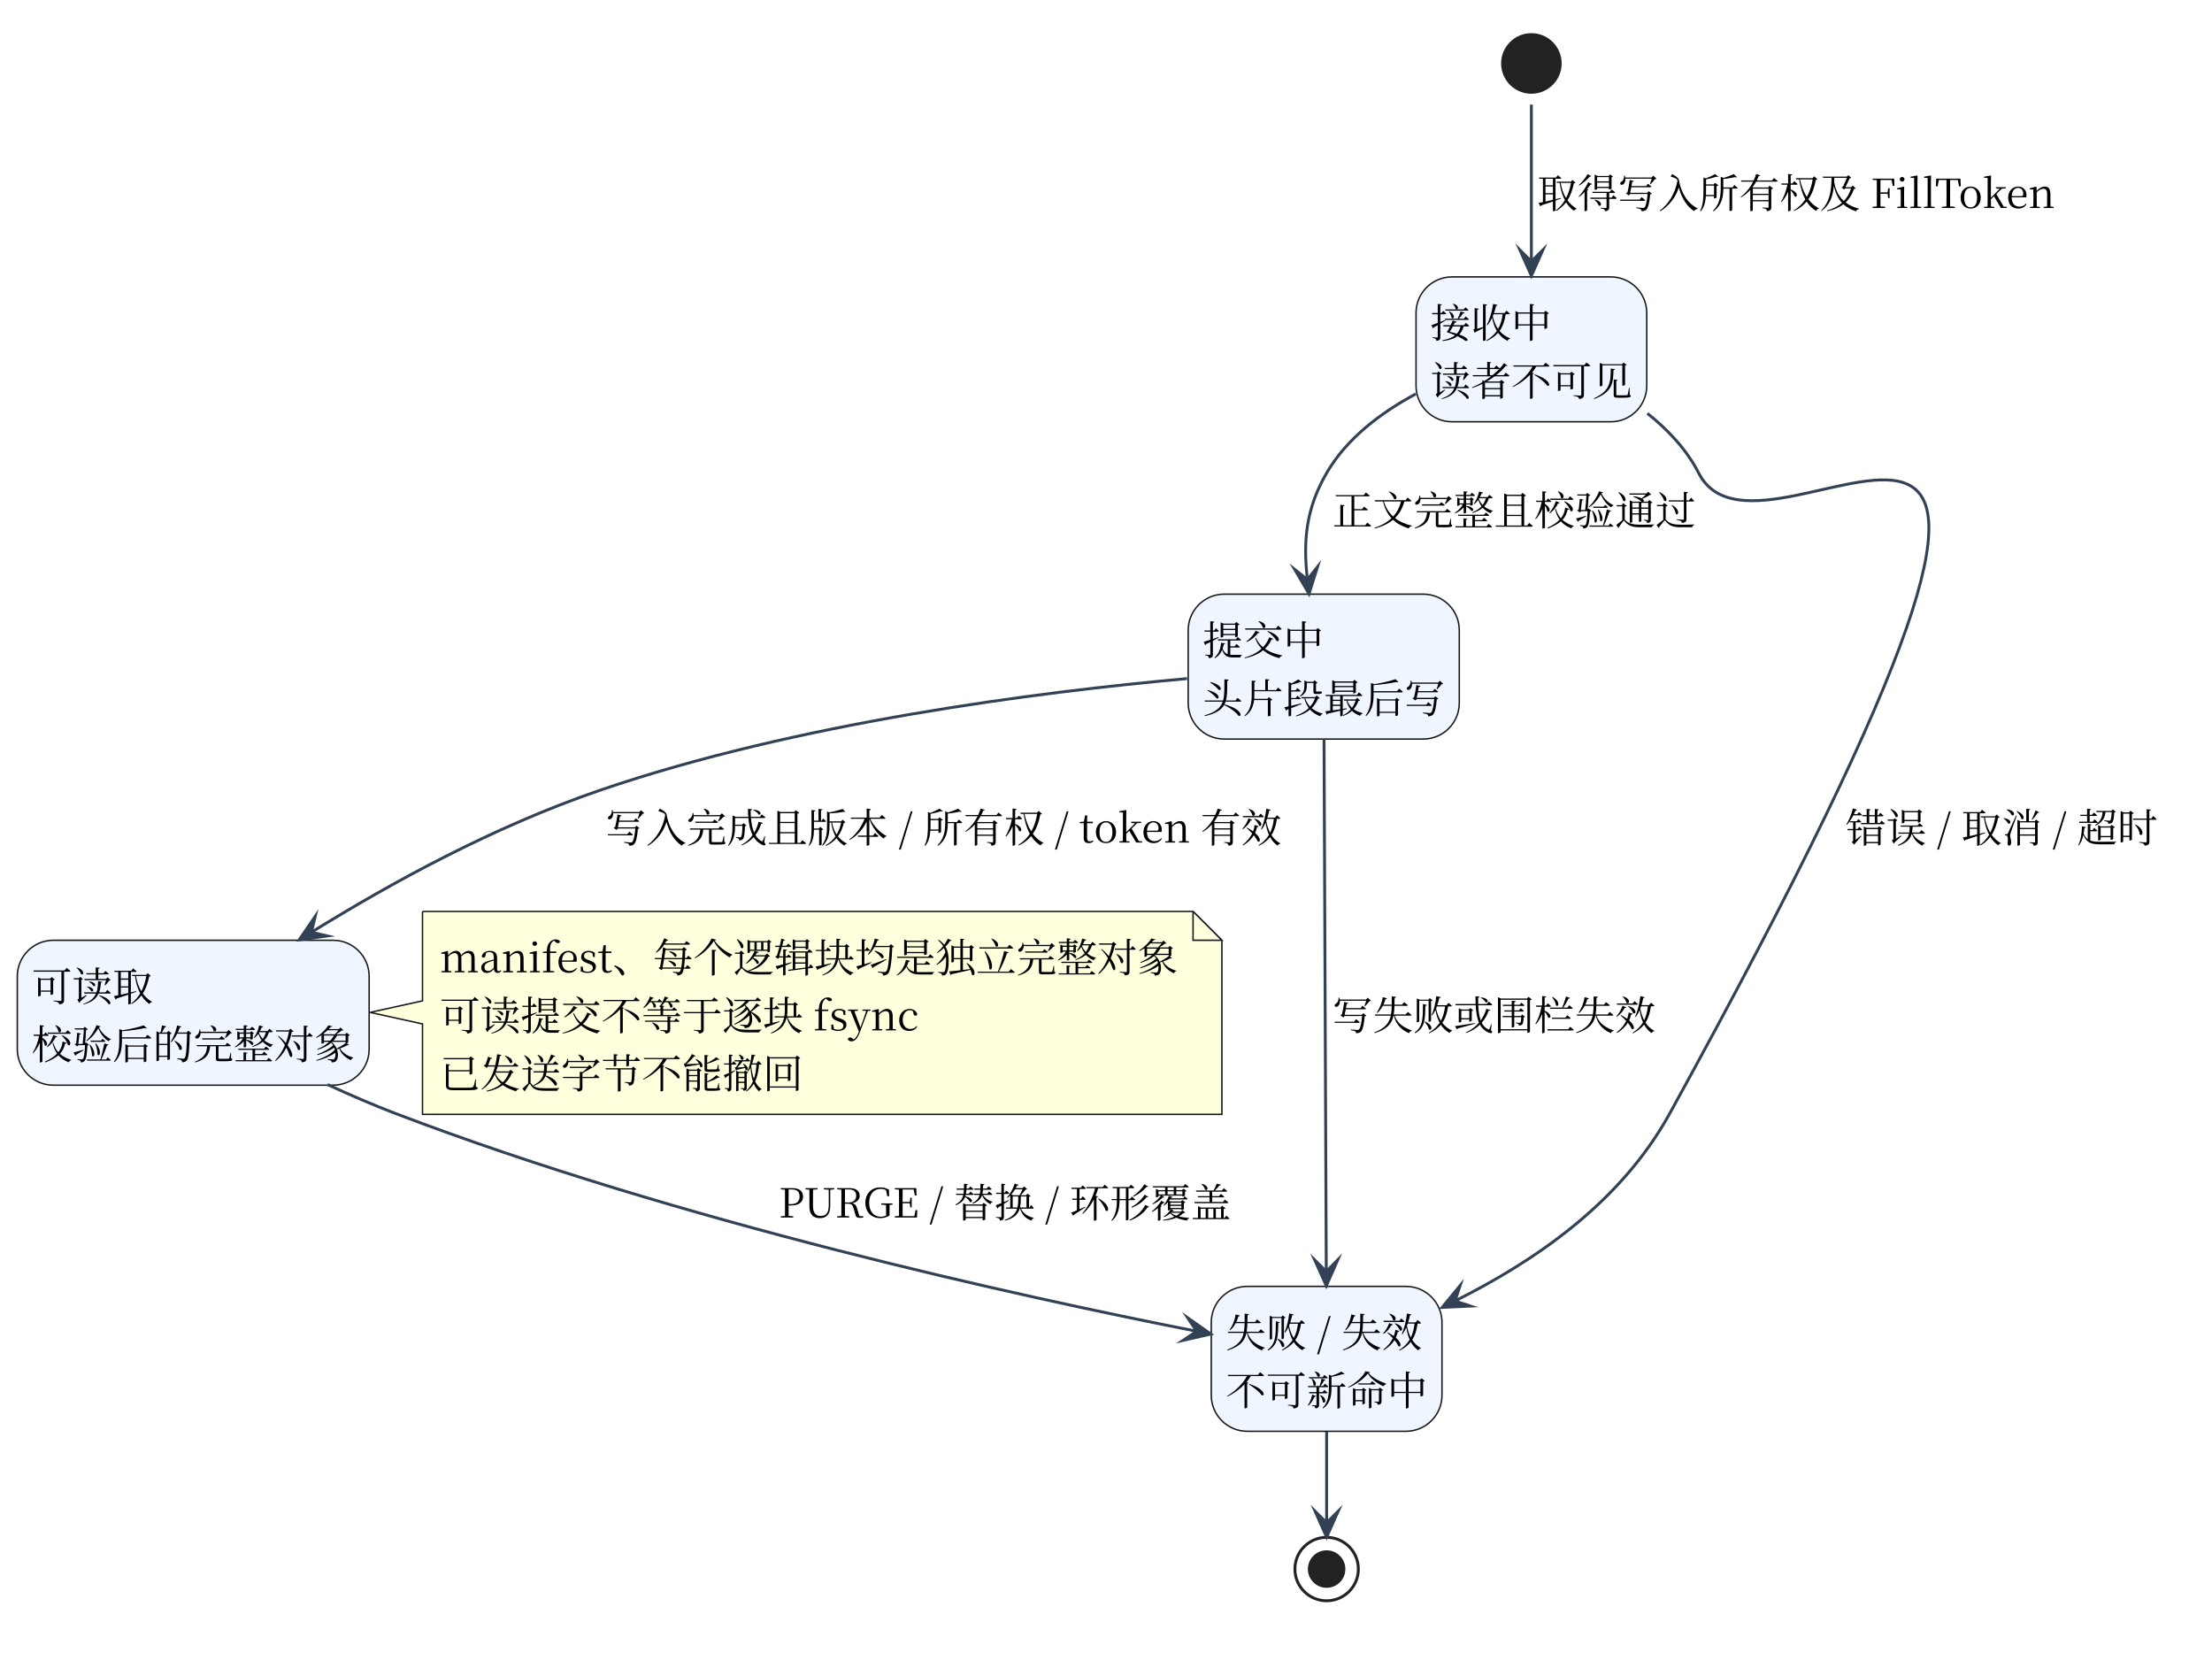
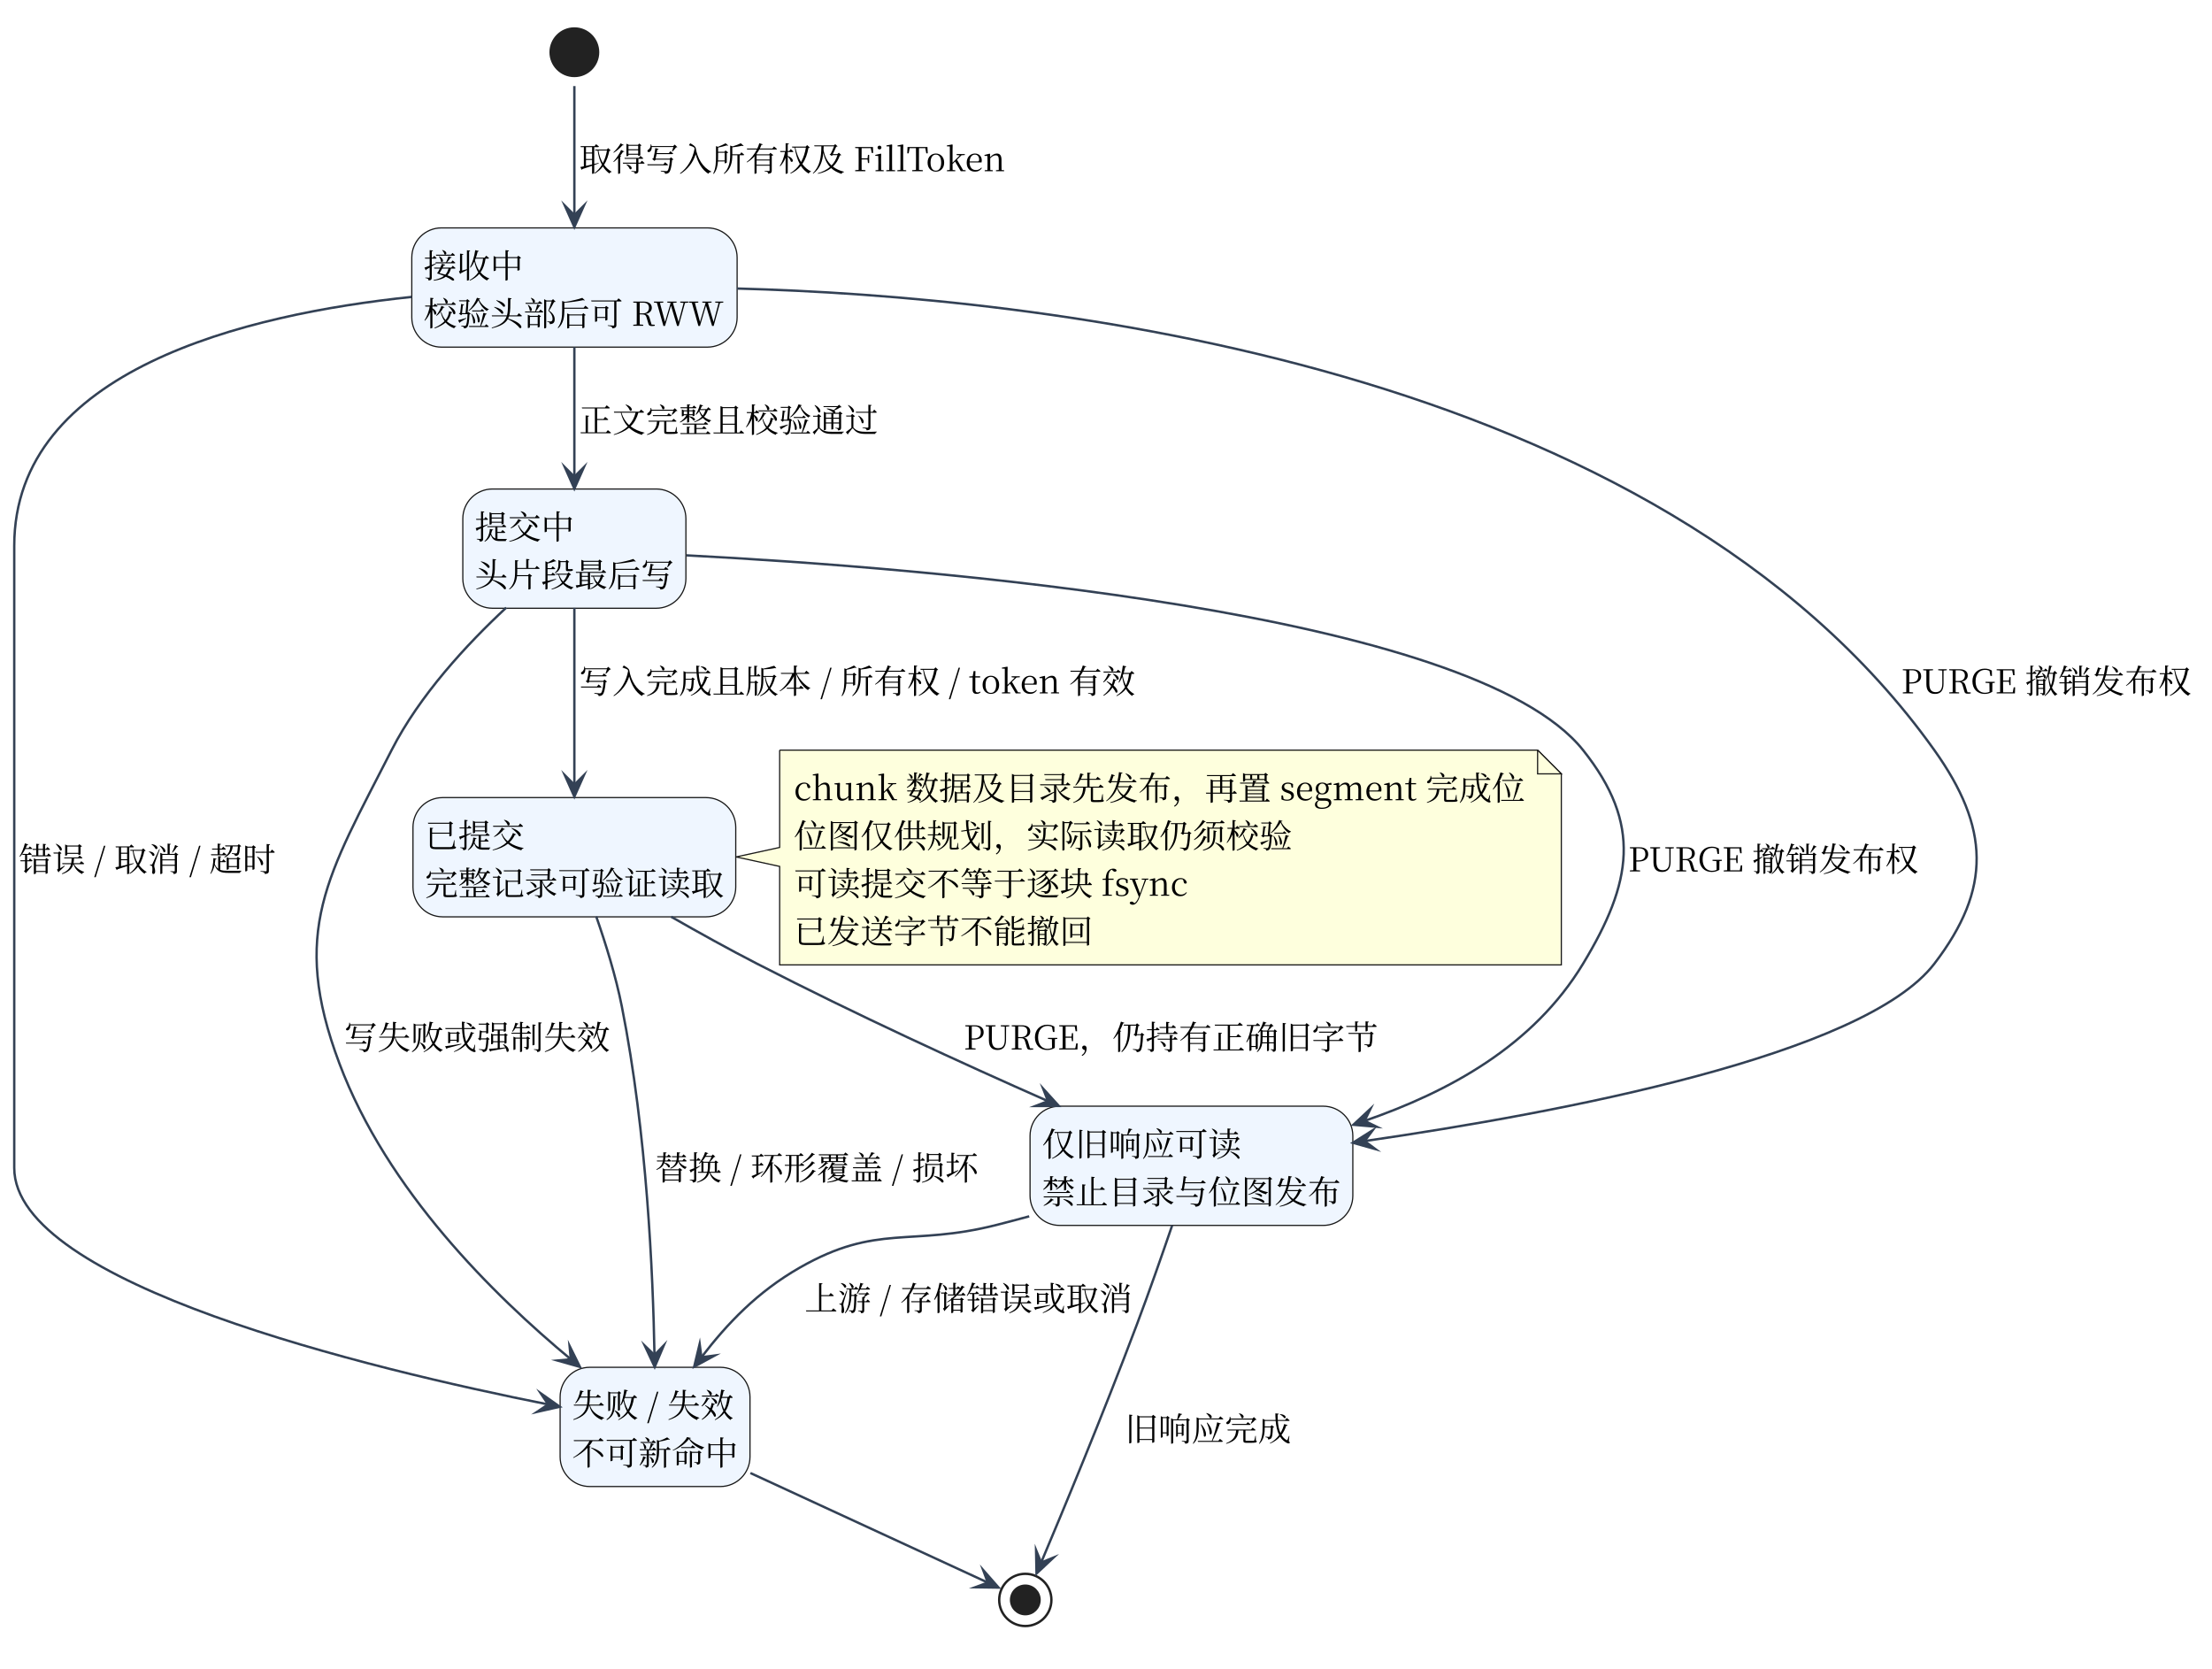
- <svg xmlns="http://www.w3.org/2000/svg" version="1.1" data-diagram-type="STATE" style="width:767px;height:573px;background:#FFFFFF;" width="767px" height="573px" viewBox="0 0 767 573" zoomAndPan="magnify" preserveAspectRatio="none" contentStyleType="text/css">
+ <svg xmlns="http://www.w3.org/2000/svg" version="1.1" data-diagram-type="STATE" style="width:932px;height:703px;background:#FFFFFF;" width="932px" height="703px" viewBox="0 0 932 703" zoomAndPan="magnify" preserveAspectRatio="none" contentStyleType="text/css">
  <defs />
  <g font-family="sans-serif" lengthAdjust="spacing">
-     <rect x="491" y="96" width="80" height="50.236" fill="#EFF6FF" style="stroke:#181818;stroke-width:0.5;" rx="12.5" ry="12.5" />
-     <text x="496" y="117.114" fill="#000" font-size="14" textLength="42" font-family="Noto Serif CJK SC">接收中</text>
-     <text x="496" y="137.232" fill="#000" font-size="14" textLength="70" font-family="Noto Serif CJK SC">读者不可见</text>
-     <rect x="412" y="206" width="94" height="50.236" fill="#EFF6FF" style="stroke:#181818;stroke-width:0.5;" rx="12.5" ry="12.5" />
-     <text x="417" y="227.114" fill="#000" font-size="14" textLength="42" font-family="Noto Serif CJK SC">提交中</text>
-     <text x="417" y="247.232" fill="#000" font-size="14" textLength="84" font-family="Noto Serif CJK SC">头片段最后写</text>
-     <rect x="6" y="326" width="122" height="50.236" fill="#EFF6FF" style="stroke:#181818;stroke-width:0.5;" rx="12.5" ry="12.5" />
-     <text x="11" y="347.114" fill="#000" font-size="14" textLength="42" font-family="Noto Serif CJK SC">可读取</text>
-     <text x="11" y="367.232" fill="#000" font-size="14" textLength="112" font-family="Noto Serif CJK SC">校验后的完整对象</text>
-     <rect x="420" y="446" width="80" height="50.236" fill="#EFF6FF" style="stroke:#181818;stroke-width:0.5;" rx="12.5" ry="12.5" />
-     <text x="425" y="467.114" fill="#000" font-size="14" textLength="68.096" font-family="Noto Serif CJK SC">失败 / 失效</text>
-     <text x="425" y="487.232" fill="#000" font-size="14" textLength="70" font-family="Noto Serif CJK SC">不可新命中</text>
-     <g class="start_entity" data-qualified-name=".start." id="ent0005" data-source-line="14">
-       <ellipse cx="531" cy="22" rx="10" ry="10" fill="#222" style="stroke:#222;stroke-width:1;" />
+     <rect x="173.5" y="96" width="137.077" height="50.236" fill="#EFF6FF" style="stroke:#181818;stroke-width:0.5;" rx="12.5" ry="12.5" />
+     <text x="178.5" y="117.114" fill="#000" font-size="14" textLength="42" font-family="Noto Serif CJK SC">接收中</text>
+     <text x="178.5" y="137.232" fill="#000" font-size="14" textLength="127.077" font-family="Noto Serif CJK SC">校验头部后可 RWW</text>
+     <rect x="195" y="206" width="94" height="50.236" fill="#EFF6FF" style="stroke:#181818;stroke-width:0.5;" rx="12.5" ry="12.5" />
+     <text x="200" y="227.114" fill="#000" font-size="14" textLength="42" font-family="Noto Serif CJK SC">提交中</text>
+     <text x="200" y="247.232" fill="#000" font-size="14" textLength="84" font-family="Noto Serif CJK SC">头片段最后写</text>
+     <rect x="174" y="336" width="135.999" height="50.236" fill="#EFF6FF" style="stroke:#181818;stroke-width:0.5;" rx="12.5" ry="12.5" />
+     <text x="179" y="357.114" fill="#000" font-size="14" textLength="42" font-family="Noto Serif CJK SC">已提交</text>
+     <text x="179" y="377.232" fill="#000" font-size="14" textLength="125.999" font-family="Noto Serif CJK SC">完整记录可验证读取</text>
+     <rect x="236" y="576" width="80" height="50.236" fill="#EFF6FF" style="stroke:#181818;stroke-width:0.5;" rx="12.5" ry="12.5" />
+     <text x="241" y="597.114" fill="#000" font-size="14" textLength="68.096" font-family="Noto Serif CJK SC">失败 / 失效</text>
+     <text x="241" y="617.232" fill="#000" font-size="14" textLength="70" font-family="Noto Serif CJK SC">不可新命中</text>
+     <rect x="434" y="466" width="135.999" height="50.236" fill="#EFF6FF" style="stroke:#181818;stroke-width:0.5;" rx="12.5" ry="12.5" />
+     <text x="439" y="487.114" fill="#000" font-size="14" textLength="84" font-family="Noto Serif CJK SC">仅旧响应可读</text>
+     <text x="439" y="507.232" fill="#000" font-size="14" textLength="125.999" font-family="Noto Serif CJK SC">禁止目录与位图发布</text>
+     <g class="start_entity" data-qualified-name=".start." id="ent0006" data-source-line="15">
+       <ellipse cx="242" cy="22" rx="10" ry="10" fill="#222" style="stroke:#222;stroke-width:1;" />
    </g>
-     <g class="end_entity" data-qualified-name=".end." id="ent0012" data-source-line="20">
-       <ellipse cx="460" cy="544" rx="11" ry="11" fill="none" style="stroke:#222;stroke-width:1;" />
-       <ellipse cx="460" cy="544" rx="6" ry="6" fill="#222" style="stroke:#222;stroke-width:1;" />
+     <g class="end_entity" data-qualified-name=".end." id="ent0017" data-source-line="25">
+       <ellipse cx="432" cy="674" rx="11" ry="11" fill="none" style="stroke:#222;stroke-width:1;" />
+       <ellipse cx="432" cy="674" rx="6" ry="6" fill="#222" style="stroke:#222;stroke-width:1;" />
    </g>
-     <g class="entity" data-qualified-name="GMN14" id="ent0015" data-source-line="22">
-       <path d="M146.5,316 L146.5,347 L128.313,351 L146.5,355 L146.5,386.354 A0,0 0 0 0 146.5,386.354 L423.685,386.354 A0,0 0 0 0 423.685,386.354 L423.685,326 L413.685,316 L146.5,316 A0,0 0 0 0 146.5,316" style="stroke:#181818;stroke-width:0.5;" fill="#FEFFDD" />
-       <path d="M413.685,316 L413.685,326 L423.685,326 L413.685,316" style="stroke:#181818;stroke-width:0.5;" fill="#FEFFDD" />
-       <text x="152.5" y="337.114" fill="#000" font-size="14" textLength="256.185" font-family="Noto Serif CJK SC">manifest、每个逻辑块均是独立完整对象</text>
-       <text x="152.5" y="357.232" fill="#000" font-size="14" textLength="166.151" font-family="Noto Serif CJK SC">可读提交不等于逐块 fsync</text>
-       <text x="152.5" y="377.35" fill="#000" font-size="14" textLength="125.999" font-family="Noto Serif CJK SC">已发送字节不能撤回</text>
+     <g class="entity" data-qualified-name="GMN20" id="ent0021" data-source-line="28">
+       <path d="M328.5,316 L328.5,357 L310.143,361 L328.5,365 L328.5,406.472 A0,0 0 0 0 328.5,406.472 L657.849,406.472 A0,0 0 0 0 657.849,406.472 L657.849,326 L647.849,316 L328.5,316 A0,0 0 0 0 328.5,316" style="stroke:#181818;stroke-width:0.5;" fill="#FEFFDD" />
+       <path d="M647.849,316 L647.849,326 L657.849,326 L647.849,316" style="stroke:#181818;stroke-width:0.5;" fill="#FEFFDD" />
+       <text x="334.5" y="337.114" fill="#000" font-size="14" textLength="308.349" font-family="Noto Serif CJK SC">chunk 数据及目录先发布，再置 segment 完成位</text>
+       <text x="334.5" y="357.232" fill="#000" font-size="14" textLength="209.999" font-family="Noto Serif CJK SC">位图仅供规划，实际读取仍须校验</text>
+       <text x="334.5" y="377.35" fill="#000" font-size="14" textLength="166.151" font-family="Noto Serif CJK SC">可读提交不等于逐块 fsync</text>
+       <text x="334.5" y="397.468" fill="#000" font-size="14" textLength="125.999" font-family="Noto Serif CJK SC">已发送字节不能撤回</text>
    </g>
-     <g class="link" data-entity-1="ent0005" data-entity-2="ent0001" id="lnk6" data-link-type="dependency">
-       <polygon points="531,95.635,535,86.635,531,90.635,527,86.635,531,95.635" fill="#334155" style="stroke:#334155;stroke-width:1;stroke-linejoin:miter;stroke-miterlimit:10;" />
-       <path d="M531,36.271 C531,50.819 531,71.531 531,90.635" style="stroke:#334155;stroke-width:1;" fill="none" />
-       <text x="533" y="72.114" fill="#000" font-size="14" textLength="181.369" font-family="Noto Serif CJK SC">取得写入所有权及 FillToken</text>
+     <g class="link" data-entity-1="ent0006" data-entity-2="ent0001" id="lnk7" data-link-type="dependency">
+       <polygon points="242,95.635,246,86.635,242,90.635,238,86.635,242,95.635" fill="#334155" style="stroke:#334155;stroke-width:1;stroke-linejoin:miter;stroke-miterlimit:10;" />
+       <path d="M242,36.271 C242,50.819 242,71.531 242,90.635" style="stroke:#334155;stroke-width:1;" fill="none" />
+       <text x="244" y="72.114" fill="#000" font-size="14" textLength="181.369" font-family="Noto Serif CJK SC">取得写入所有权及 FillToken</text>
    </g>
-     <g class="link" data-entity-1="ent0001" data-entity-2="ent0002" id="lnk7" data-link-type="dependency">
-       <polygon points="453.904,205.888,456.858,196.492,453.338,200.92,448.91,197.399,453.904,205.888" fill="#334155" style="stroke:#334155;stroke-width:1;stroke-linejoin:miter;stroke-miterlimit:10;" />
-       <path d="M490.926,136.575 C478.856,143.045 466.973,151.985 460,164 C452.752,176.488 451.83,187.704 453.338,200.92" style="stroke:#334155;stroke-width:1;" fill="none" />
-       <text x="462" y="182.114" fill="#000" font-size="14" textLength="125.999" font-family="Noto Serif CJK SC">正文完整且校验通过</text>
+     <g class="link" data-entity-1="ent0001" data-entity-2="ent0002" id="lnk8" data-link-type="dependency">
+       <polygon points="242,205.844,246,196.844,242,200.844,238,196.844,242,205.844" fill="#334155" style="stroke:#334155;stroke-width:1;stroke-linejoin:miter;stroke-miterlimit:10;" />
+       <path d="M242,146.237 C242,164.024 242,183.076 242,200.844" style="stroke:#334155;stroke-width:1;" fill="none" />
+       <text x="244" y="182.114" fill="#000" font-size="14" textLength="125.999" font-family="Noto Serif CJK SC">正文完整且校验通过</text>
    </g>
-     <g class="link" data-entity-1="ent0001" data-entity-2="ent0004" id="lnk8" data-link-type="dependency">
-       <polygon points="500.055,453.286,509.893,452.826,504.525,451.044,506.307,445.675,500.055,453.286" fill="#334155" style="stroke:#334155;stroke-width:1;stroke-linejoin:miter;stroke-miterlimit:10;" />
-       <path d="M571.215,143.311 C578.384,149.028 584.873,155.917 589,164 C612.818,210.654 761.877,53.854 579,386 C561.802,417.235 531.918,437.303 504.525,451.044" style="stroke:#334155;stroke-width:1;" fill="none" />
-       <text x="640" y="292.114" fill="#000" font-size="14" textLength="108.192" font-family="Noto Serif CJK SC">错误 / 取消 / 超时</text>
+     <g class="link" data-entity-1="ent0001" data-entity-2="ent0004" id="lnk9" data-link-type="dependency">
+       <polygon points="235.87,592.624,227.824,586.943,230.966,591.647,226.262,594.789,235.87,592.624" fill="#334155" style="stroke:#334155;stroke-width:1;stroke-linejoin:miter;stroke-miterlimit:10;" />
+       <path d="M173.422,125.088 C103.742,132.35 6,155.766 6,230 C6,230 6,230 6,492 C6,540.908 155.752,576.672 230.966,591.647" style="stroke:#334155;stroke-width:1;" fill="none" />
+       <text x="8" y="367.114" fill="#000" font-size="14" textLength="108.192" font-family="Noto Serif CJK SC">错误 / 取消 / 超时</text>
    </g>
-     <g class="link" data-entity-1="ent0002" data-entity-2="ent0003" id="lnk9" data-link-type="dependency">
-       <polygon points="103.756,325.824,113.515,324.498,108.01,323.196,109.311,317.691,103.756,325.824" fill="#334155" style="stroke:#334155;stroke-width:1;stroke-linejoin:miter;stroke-miterlimit:10;" />
-       <path d="M411.608,235.275 C360.279,239.883 276.547,250.515 208,274 C170.643,286.799 135.601,306.155 108.01,323.196" style="stroke:#334155;stroke-width:1;" fill="none" />
-       <text x="210" y="292.114" fill="#000" font-size="14" textLength="234.667" font-family="Noto Serif CJK SC">写入完成且版本 / 所有权 / token 有效</text>
+     <g class="link" data-entity-1="ent0002" data-entity-2="ent0003" id="lnk10" data-link-type="dependency">
+       <polygon points="242,335.597,246,326.597,242,330.597,238,326.597,242,335.597" fill="#334155" style="stroke:#334155;stroke-width:1;stroke-linejoin:miter;stroke-miterlimit:10;" />
+       <path d="M242,256.076 C242,278.815 242,307.751 242,330.597" style="stroke:#334155;stroke-width:1;" fill="none" />
+       <text x="244" y="292.114" fill="#000" font-size="14" textLength="234.667" font-family="Noto Serif CJK SC">写入完成且版本 / 所有权 / token 有效</text>
    </g>
-     <g class="link" data-entity-1="ent0002" data-entity-2="ent0004" id="lnk10" data-link-type="dependency">
-       <polygon points="459.898,445.806,463.86,436.789,459.877,440.806,455.861,436.823,459.898,445.806" fill="#334155" style="stroke:#334155;stroke-width:1;stroke-linejoin:miter;stroke-miterlimit:10;" />
-       <path d="M459.101,256.13 C459.293,301.747 459.685,395.14 459.877,440.806" style="stroke:#334155;stroke-width:1;" fill="none" />
-       <text x="462" y="357.114" fill="#000" font-size="14" textLength="112" font-family="Noto Serif CJK SC">写失败或围栏失效</text>
+     <g class="link" data-entity-1="ent0002" data-entity-2="ent0004" id="lnk11" data-link-type="dependency">
+       <polygon points="244.354,575.827,239.99,566.997,240.509,572.63,234.876,573.149,244.354,575.827" fill="#334155" style="stroke:#334155;stroke-width:1;stroke-linejoin:miter;stroke-miterlimit:10;" />
+       <path d="M213.272,256.009 C196.658,271.456 176.771,292.911 165,316 C137.987,368.988 122.081,392.324 143,448 C163.165,501.668 207.978,545.588 240.509,572.63" style="stroke:#334155;stroke-width:1;" fill="none" />
+       <text x="145" y="442.114" fill="#000" font-size="14" textLength="112" font-family="Noto Serif CJK SC">写失败或强制失效</text>
    </g>
-     <g class="link" data-entity-1="ent0003" data-entity-2="ent0004" id="lnk11" data-link-type="dependency">
-       <polygon points="419.846,462.521,411.788,456.858,414.94,461.556,410.243,464.708,419.846,462.521" fill="#334155" style="stroke:#334155;stroke-width:1;stroke-linejoin:miter;stroke-miterlimit:10;" />
-       <path d="M113.567,376.017 C121.294,379.596 129.3,383.063 137,386 C235.803,423.679 352.981,449.36 414.94,461.556" style="stroke:#334155;stroke-width:1;" fill="none" />
-       <text x="270" y="422.114" fill="#000" font-size="14" textLength="157.835" font-family="Noto Serif CJK SC">PURGE / 替换 / 环形覆盖</text>
+     <g class="link" data-entity-1="ent0001" data-entity-2="ent0005" id="lnk12" data-link-type="dependency">
+       <polygon points="570.03,481.414,579.511,484.081,574.978,480.696,578.363,476.163,570.03,481.414" fill="#334155" style="stroke:#334155;stroke-width:1;stroke-linejoin:miter;stroke-miterlimit:10;" />
+       <path d="M310.567,121.546 C435.552,124.904 698.289,152.202 815,316 C838.212,348.576 839.344,374.261 815,406 C785.381,444.616 657.801,468.684 574.978,480.696" style="stroke:#334155;stroke-width:1;" fill="none" />
+       <text x="801" y="292.114" fill="#000" font-size="14" textLength="123.227" font-family="Noto Serif CJK SC">PURGE 撤销发布权</text>
    </g>
-     <g class="link" data-entity-1="ent0004" data-entity-2="ent0012" id="lnk13" data-link-type="dependency">
-       <polygon points="460,532.947,464,523.947,460,527.947,456,523.947,460,532.947" fill="#334155" style="stroke:#334155;stroke-width:1;stroke-linejoin:miter;stroke-miterlimit:10;" />
-       <path d="M460,496.376 C460,508.778 460,518.242 460,527.947" style="stroke:#334155;stroke-width:1;" fill="none" />
+     <g class="link" data-entity-1="ent0002" data-entity-2="ent0005" id="lnk13" data-link-type="dependency">
+       <polygon points="570.225,473.831,580.038,474.672,574.951,472.198,577.425,467.11,570.225,473.831" fill="#334155" style="stroke:#334155;stroke-width:1;stroke-linejoin:miter;stroke-miterlimit:10;" />
+       <path d="M289.272,233.952 C390.006,239.221 620.434,257.536 667,316 C691.921,347.288 687.691,371.767 667,406 C646.049,440.662 610.476,459.919 574.951,472.198" style="stroke:#334155;stroke-width:1;" fill="none" />
+       <text x="686" y="367.114" fill="#000" font-size="14" textLength="123.227" font-family="Noto Serif CJK SC">PURGE 撤销发布权</text>
+     </g>
+     <g class="link" data-entity-1="ent0003" data-entity-2="ent0005" id="lnk14" data-link-type="dependency">
+       <polygon points="446.13,465.9,439.513,458.605,441.556,463.88,436.281,465.923,446.13,465.9" fill="#334155" style="stroke:#334155;stroke-width:1;stroke-linejoin:miter;stroke-miterlimit:10;" />
+       <path d="M282.789,386.204 C294.377,392.834 307.086,399.877 319,406 C360.974,427.572 404.996,447.732 441.556,463.88" style="stroke:#334155;stroke-width:1;" fill="none" />
+       <text x="406" y="442.114" fill="#000" font-size="14" textLength="175.643" font-family="Noto Serif CJK SC">PURGE，仍持有正确旧字节</text>
+     </g>
+     <g class="link" data-entity-1="ent0003" data-entity-2="ent0004" id="lnk15" data-link-type="dependency">
+       <polygon points="275.848,575.845,279.685,566.775,275.758,570.846,271.687,566.919,275.848,575.845" fill="#334155" style="stroke:#334155;stroke-width:1;stroke-linejoin:miter;stroke-miterlimit:10;" />
+       <path d="M251.216,386.095 C255.178,397.435 259.471,411.242 262,424 C272.61,477.519 275.144,536.703 275.758,570.846" style="stroke:#334155;stroke-width:1;" fill="none" />
+       <text x="276" y="497.114" fill="#000" font-size="14" textLength="136.191" font-family="Noto Serif CJK SC">替换 / 环形覆盖 / 损坏</text>
+     </g>
+     <g class="link" data-entity-1="ent0005" data-entity-2="ent0004" id="lnk16" data-link-type="dependency">
+       <polygon points="292.484,575.739,301.138,571.036,295.53,571.773,294.793,566.164,292.484,575.739" fill="#334155" style="stroke:#334155;stroke-width:1;stroke-linejoin:miter;stroke-miterlimit:10;" />
+       <path d="M433.643,512.402 C429.036,513.655 424.456,514.866 420,516 C383.419,525.307 369.773,515.272 337,534 C319.118,544.218 306.504,557.481 295.53,571.773" style="stroke:#334155;stroke-width:1;" fill="none" />
+       <text x="339" y="552.114" fill="#000" font-size="14" textLength="138.095" font-family="Noto Serif CJK SC">上游 / 存储错误或取消</text>
+     </g>
+     <g class="link" data-entity-1="ent0005" data-entity-2="ent0017" id="lnk18" data-link-type="dependency">
+       <polygon points="436.723,662.874,443.908,656.139,438.667,658.268,436.538,653.027,436.723,662.874" fill="#334155" style="stroke:#334155;stroke-width:1;stroke-linejoin:miter;stroke-miterlimit:10;" />
+       <path d="M493.874,516.241 C489.595,528.763 484.174,544.26 479,558 C464.374,596.84 447.355,637.689 438.667,658.268" style="stroke:#334155;stroke-width:1;" fill="none" />
+       <text x="474" y="607.114" fill="#000" font-size="14" textLength="70" font-family="Noto Serif CJK SC">旧响应完成</text>
+     </g>
+     <g class="link" data-entity-1="ent0004" data-entity-2="ent0017" id="lnk19" data-link-type="dependency">
+       <polygon points="420.74,668.803,414.244,661.4,416.2,666.708,410.892,668.663,420.74,668.803" fill="#334155" style="stroke:#334155;stroke-width:1;stroke-linejoin:miter;stroke-miterlimit:10;" />
+       <path d="M316.174,620.542 C351.021,636.625 394.618,656.747 416.2,666.708" style="stroke:#334155;stroke-width:1;" fill="none" />
    </g>
  </g>
</svg>
